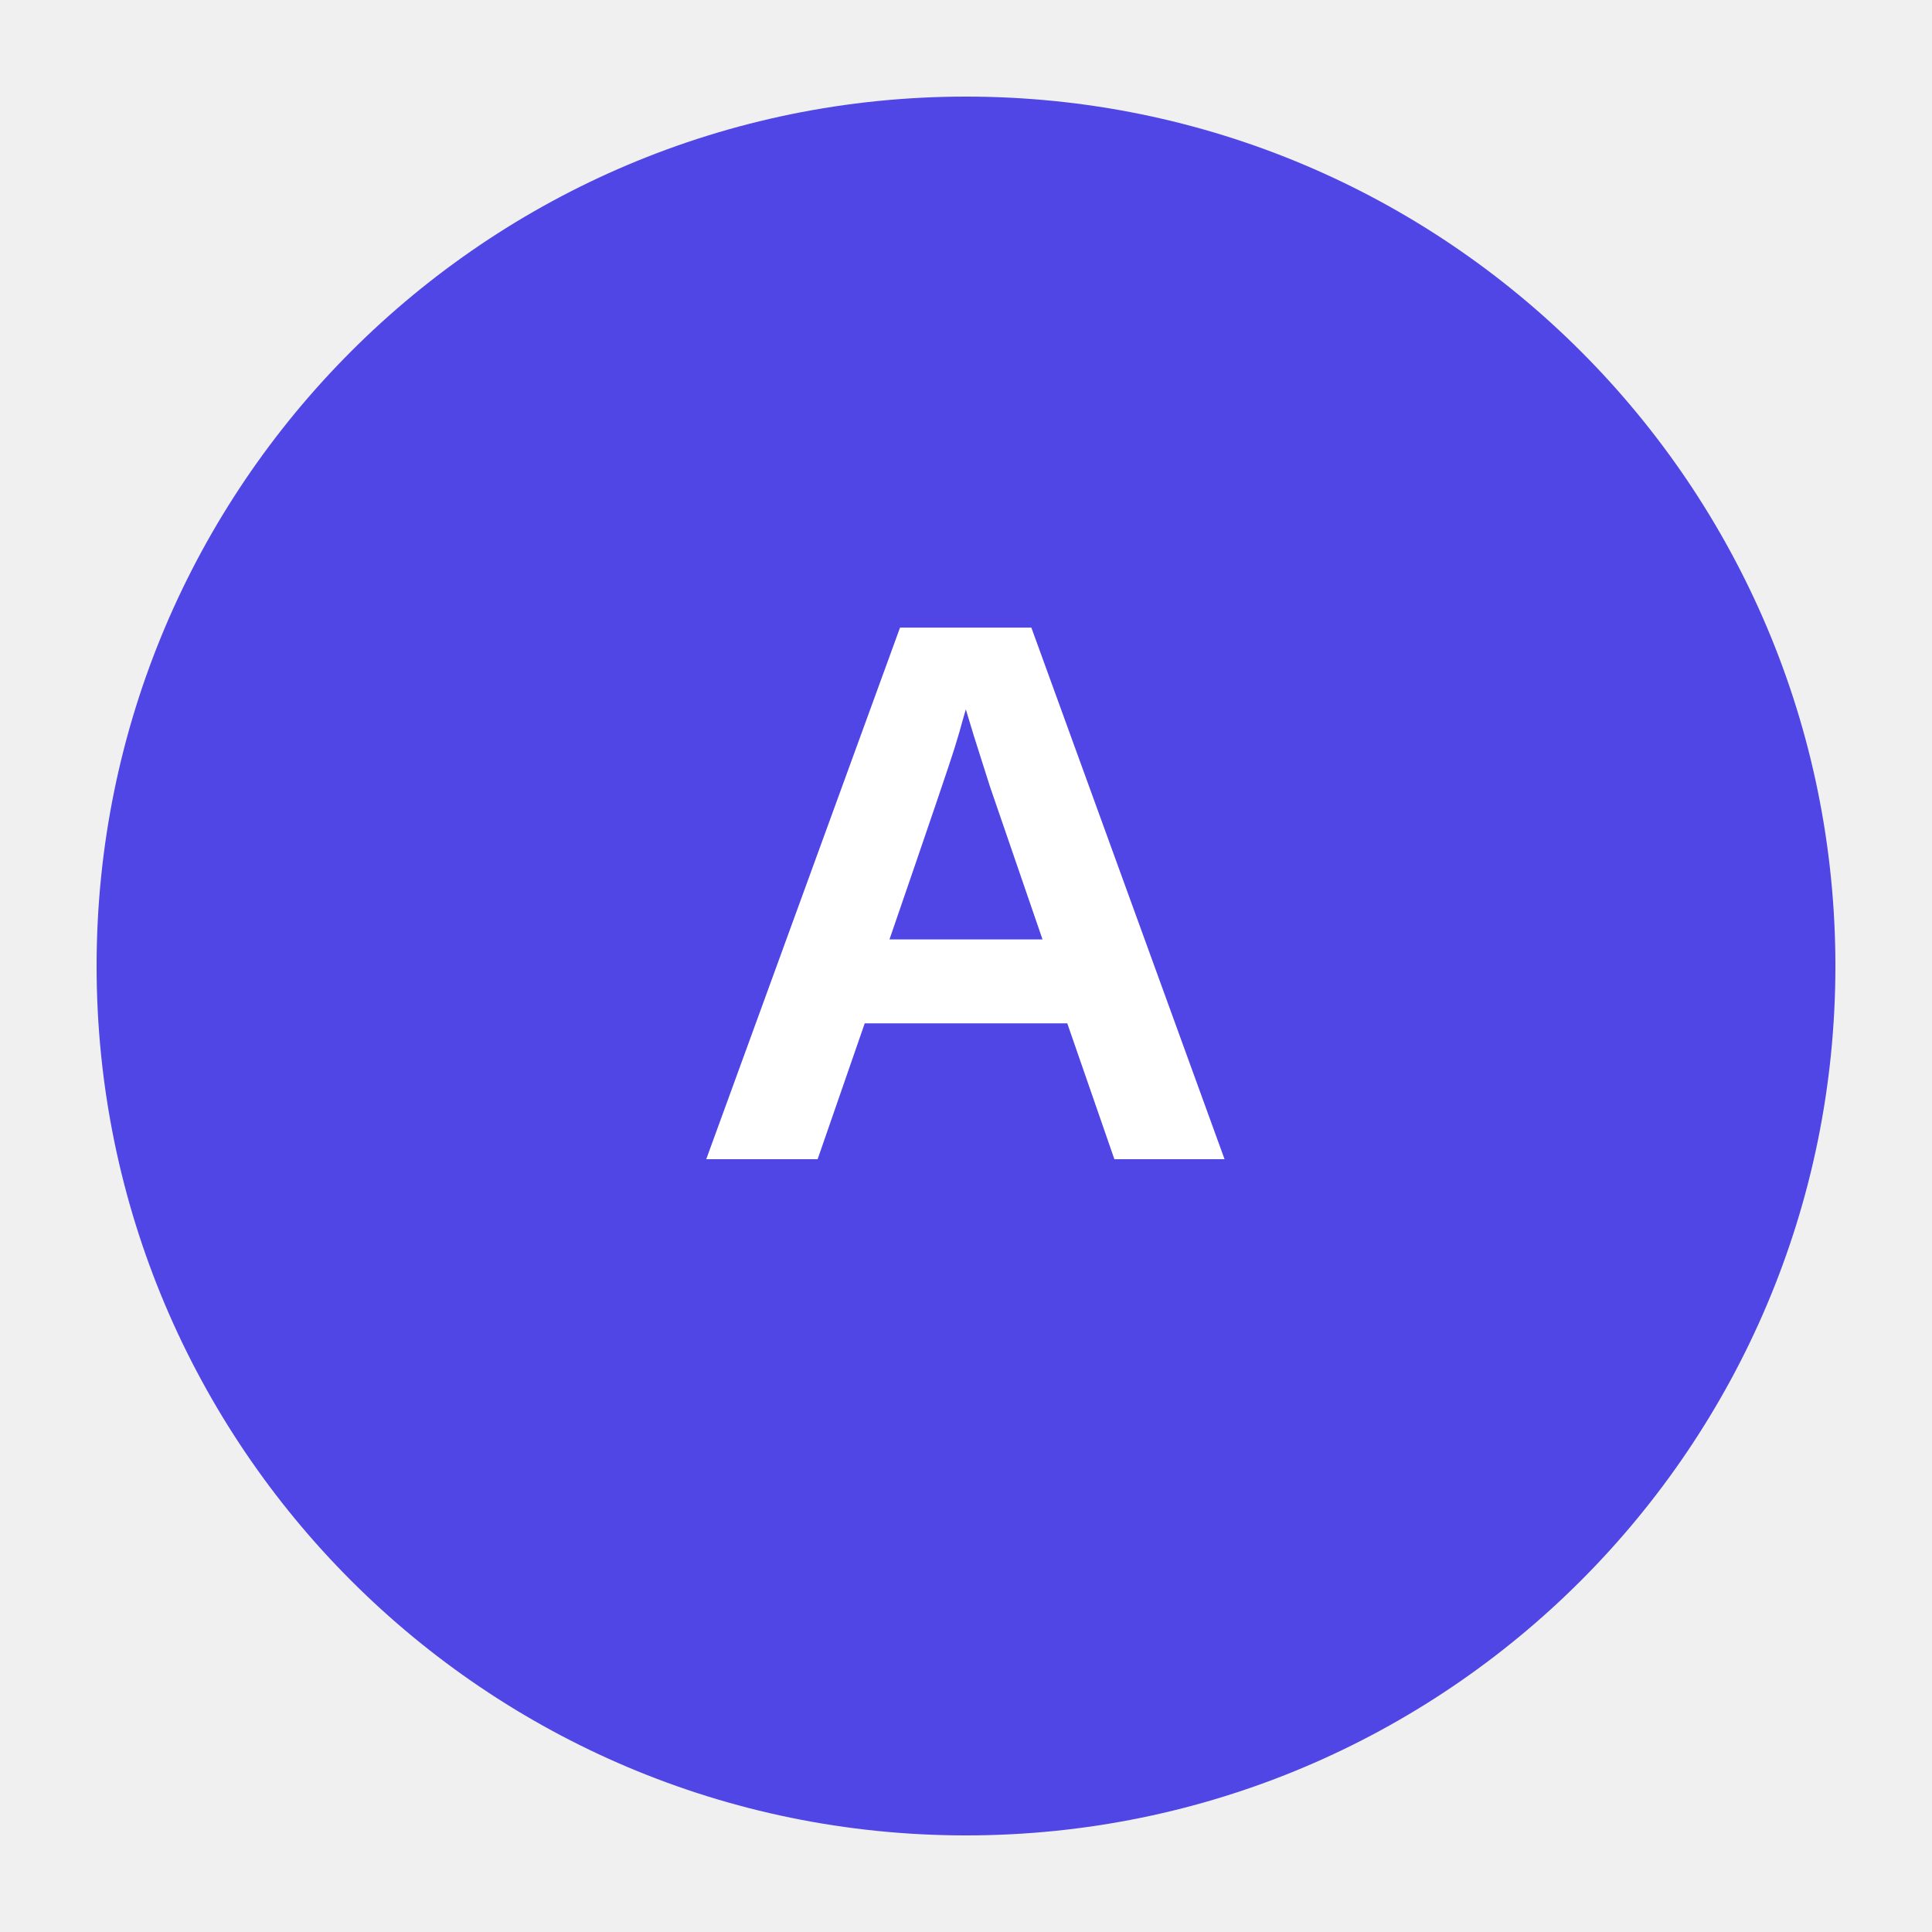
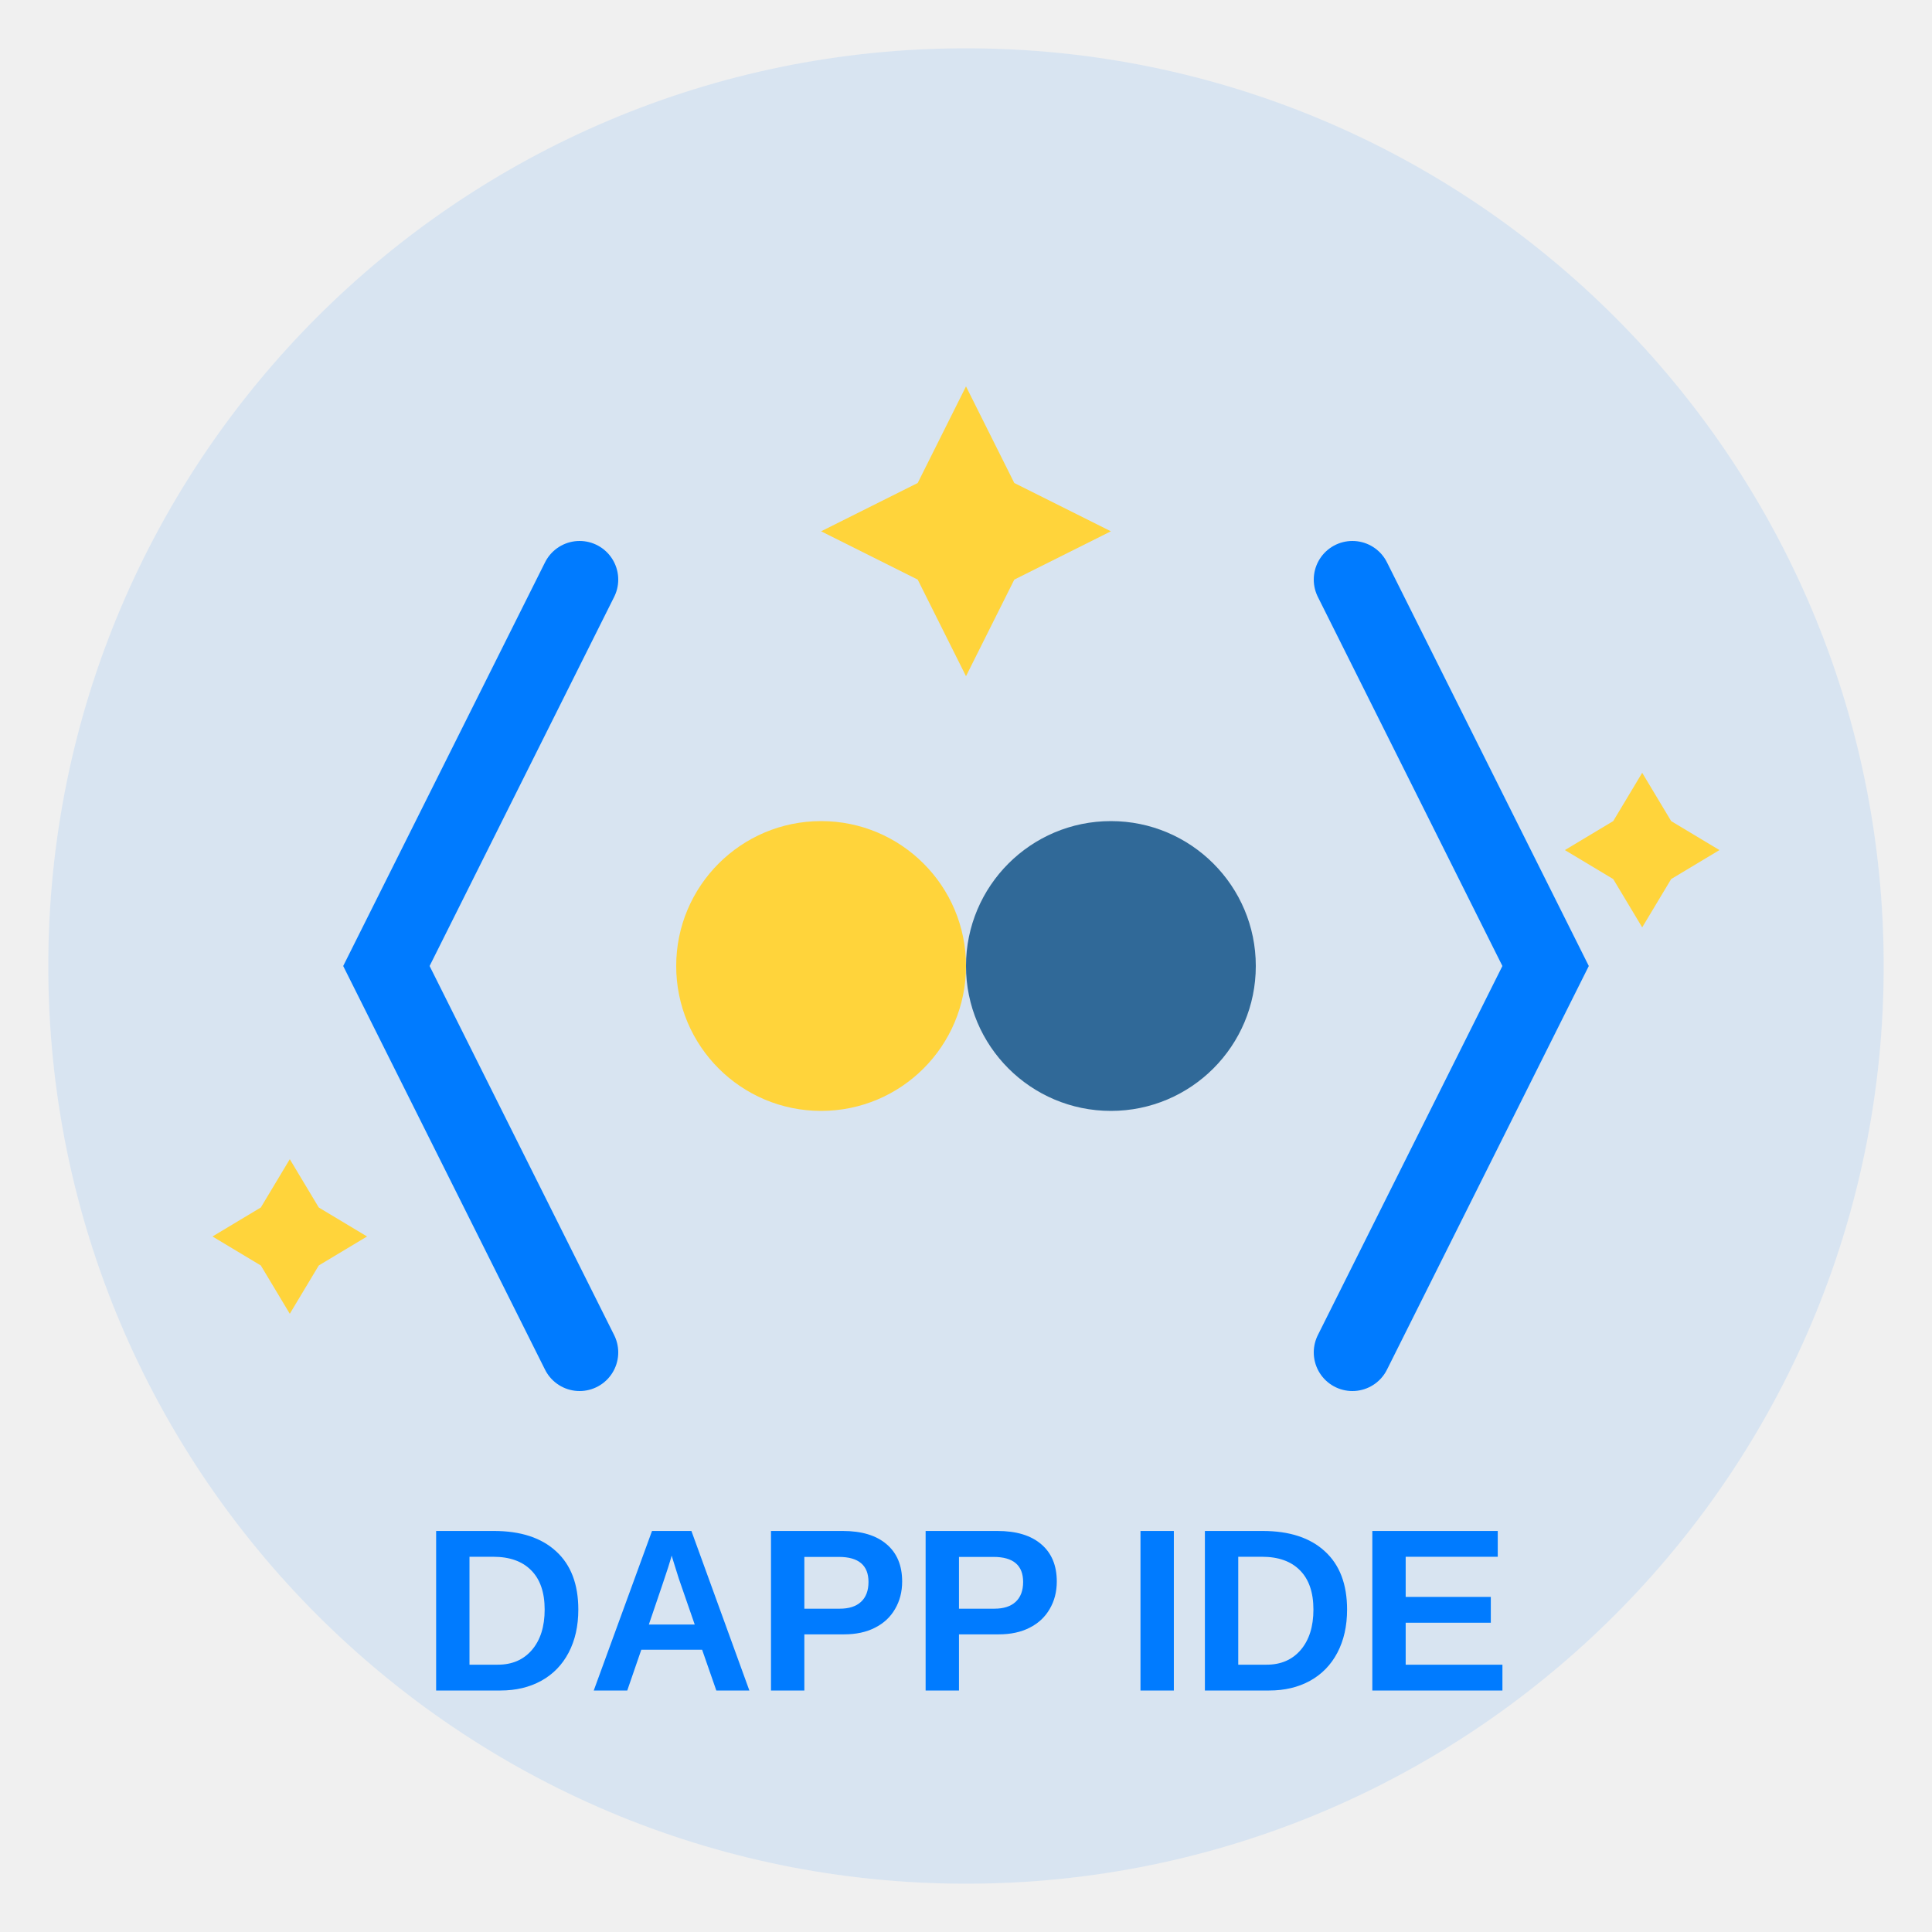
- <svg xmlns="http://www.w3.org/2000/svg" viewBox="0 0 100 100" width="100" height="100">
-   <circle cx="50" cy="50" r="45" fill="#4f46e5" />
-   <text x="50" y="60" font-family="Arial" font-size="40" font-weight="bold" fill="white" text-anchor="middle">A</text>
+ <svg xmlns="http://www.w3.org/2000/svg" width="200" height="200" viewBox="0 0 200 200" fill="none">
+   <circle cx="100" cy="100" r="95" fill="#007bff" opacity="0.1" />
+   <path d="M 60 60 L 40 100 L 60 140" stroke="#007bff" stroke-width="8" stroke-linecap="round" fill="none" />
+   <path d="M 140 60 L 160 100 L 140 140" stroke="#007bff" stroke-width="8" stroke-linecap="round" fill="none" />
+   <circle cx="85" cy="100" r="15" fill="#FFD43B" />
+   <circle cx="115" cy="100" r="15" fill="#306998" />
+   <path d="M 100 40 L 105 50 L 115 55 L 105 60 L 100 70 L 95 60 L 85 55 L 95 50 Z" fill="#FFD43B" />
+   <path d="M 170 80 L 173 85 L 178 88 L 173 91 L 170 96 L 167 91 L 162 88 L 167 85 Z" fill="#FFD43B" />
+   <path d="M 30 120 L 33 125 L 38 128 L 33 131 L 30 136 L 27 131 L 22 128 L 27 125 Z" fill="#FFD43B" />
+   <text x="100" y="175" text-anchor="middle" font-family="Arial, sans-serif" font-size="24" font-weight="bold" fill="#007bff">DAPP IDE</text>
</svg>
